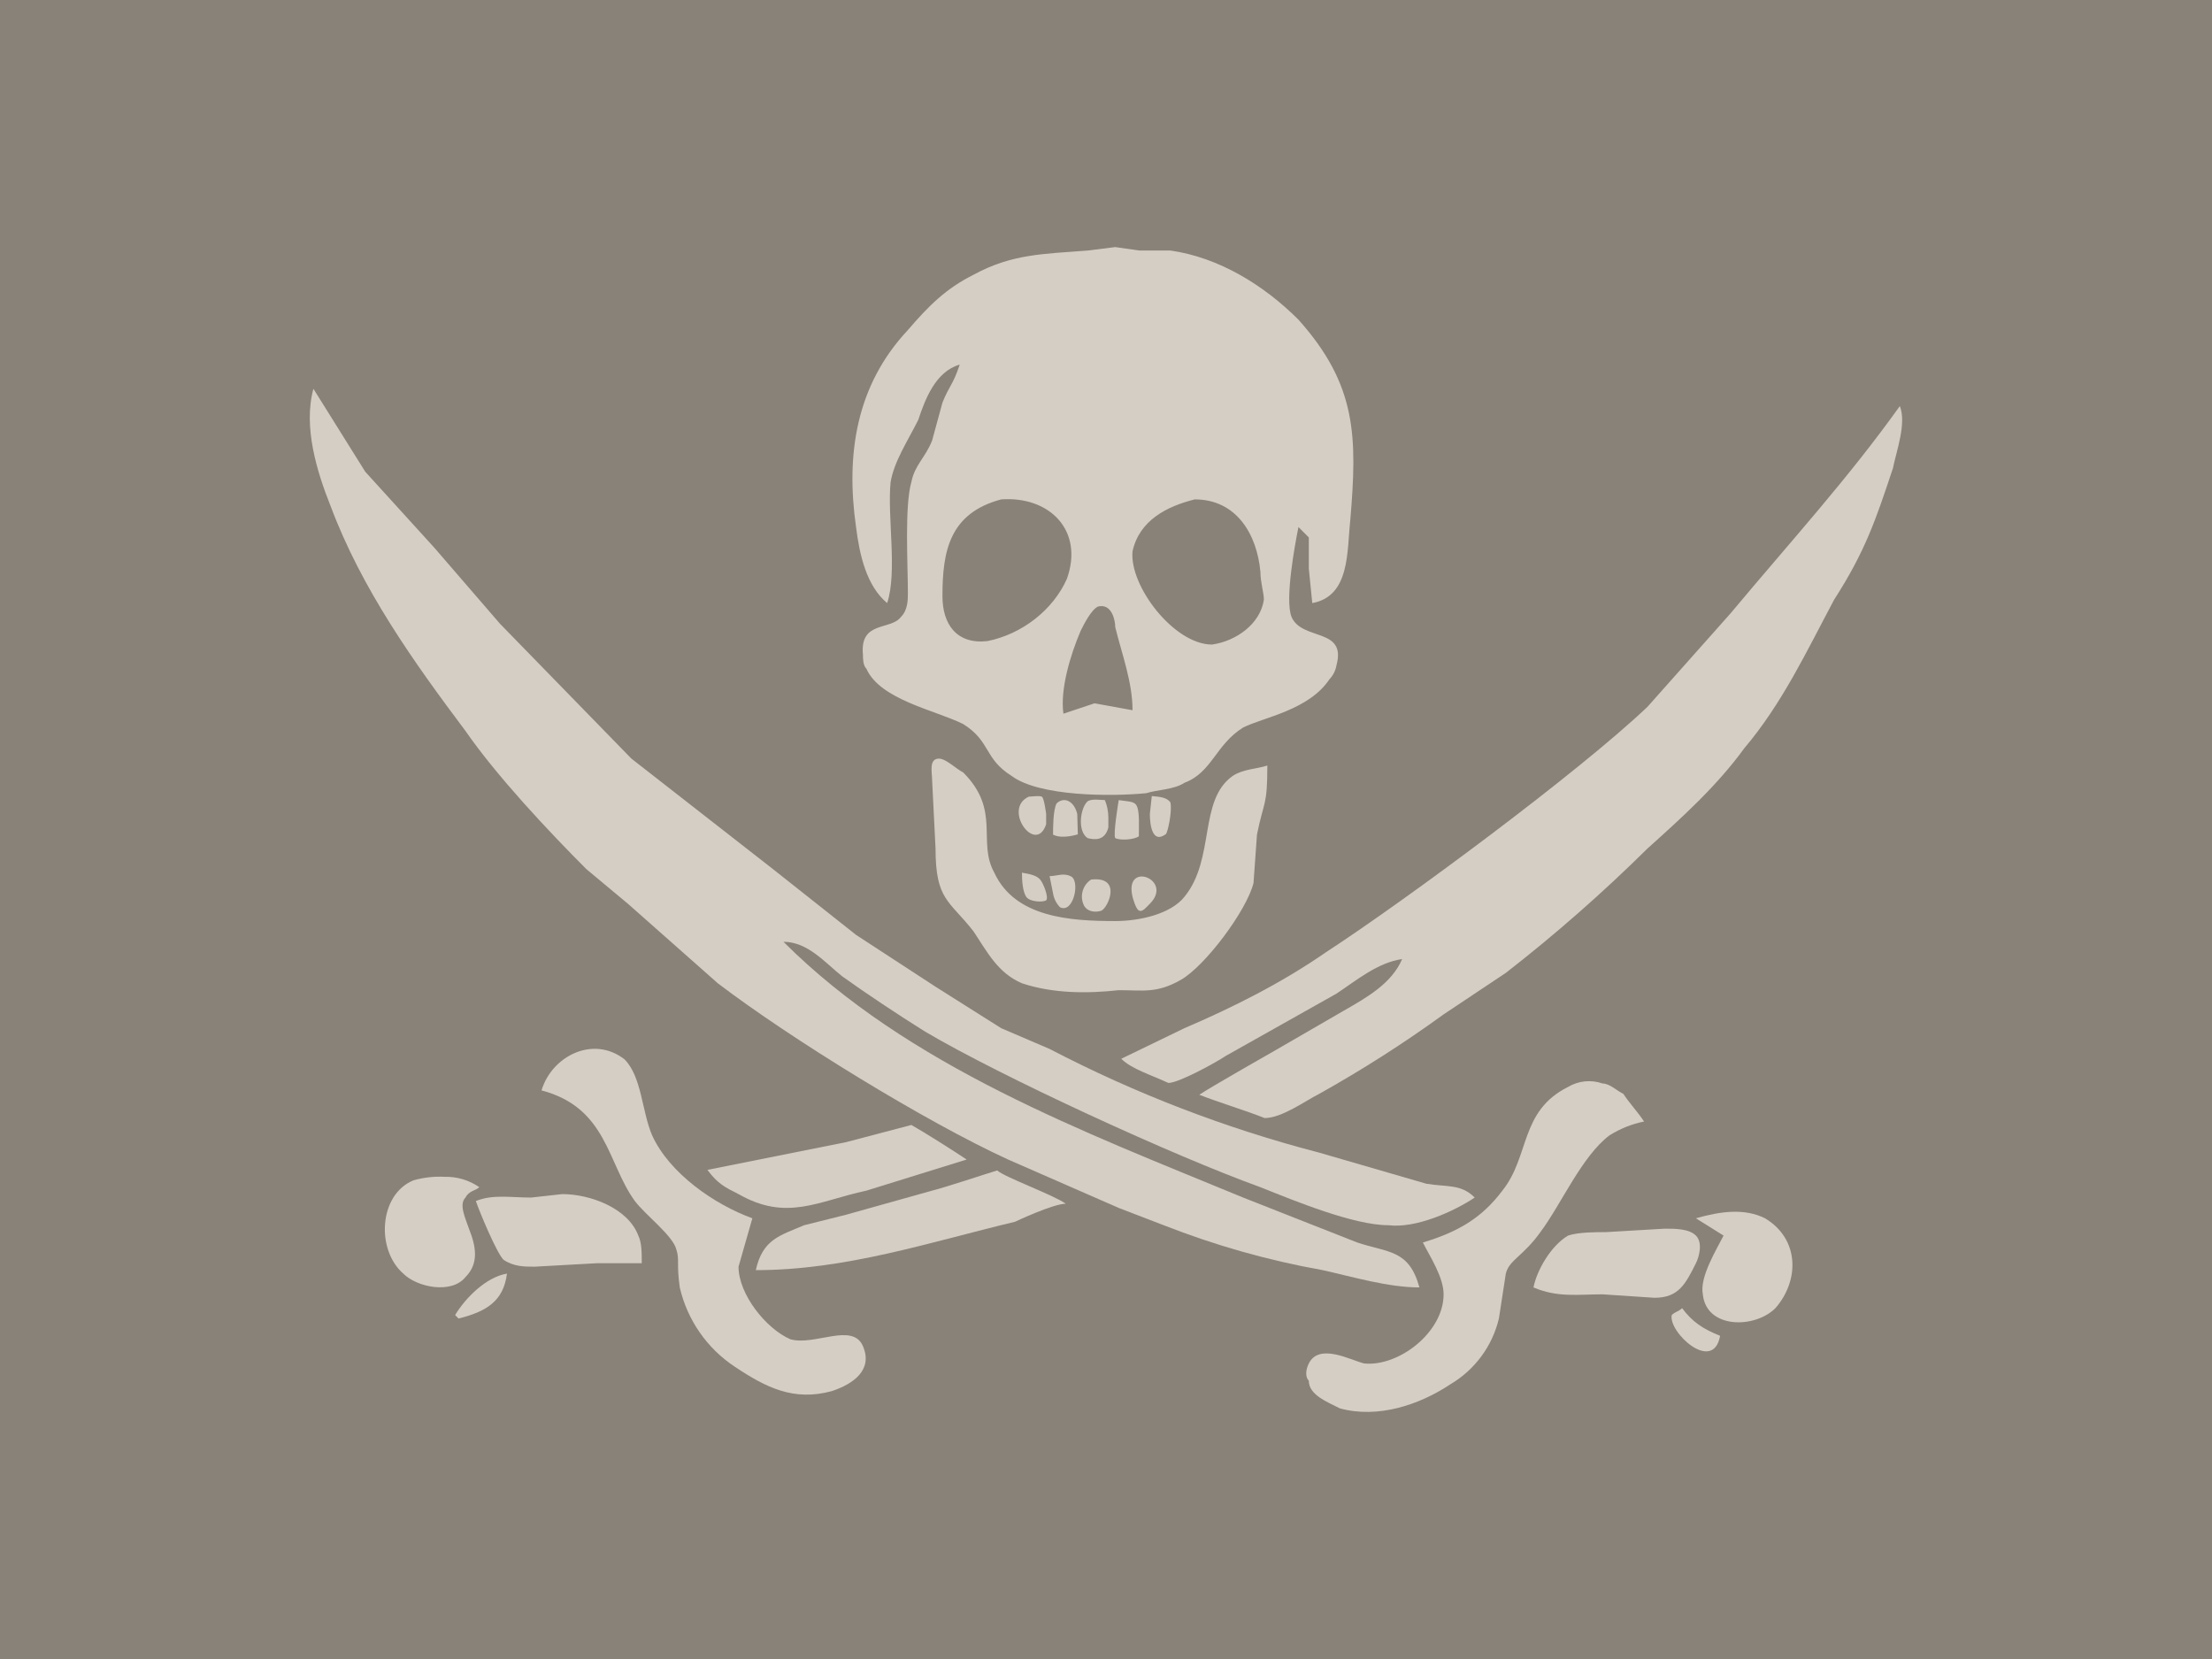
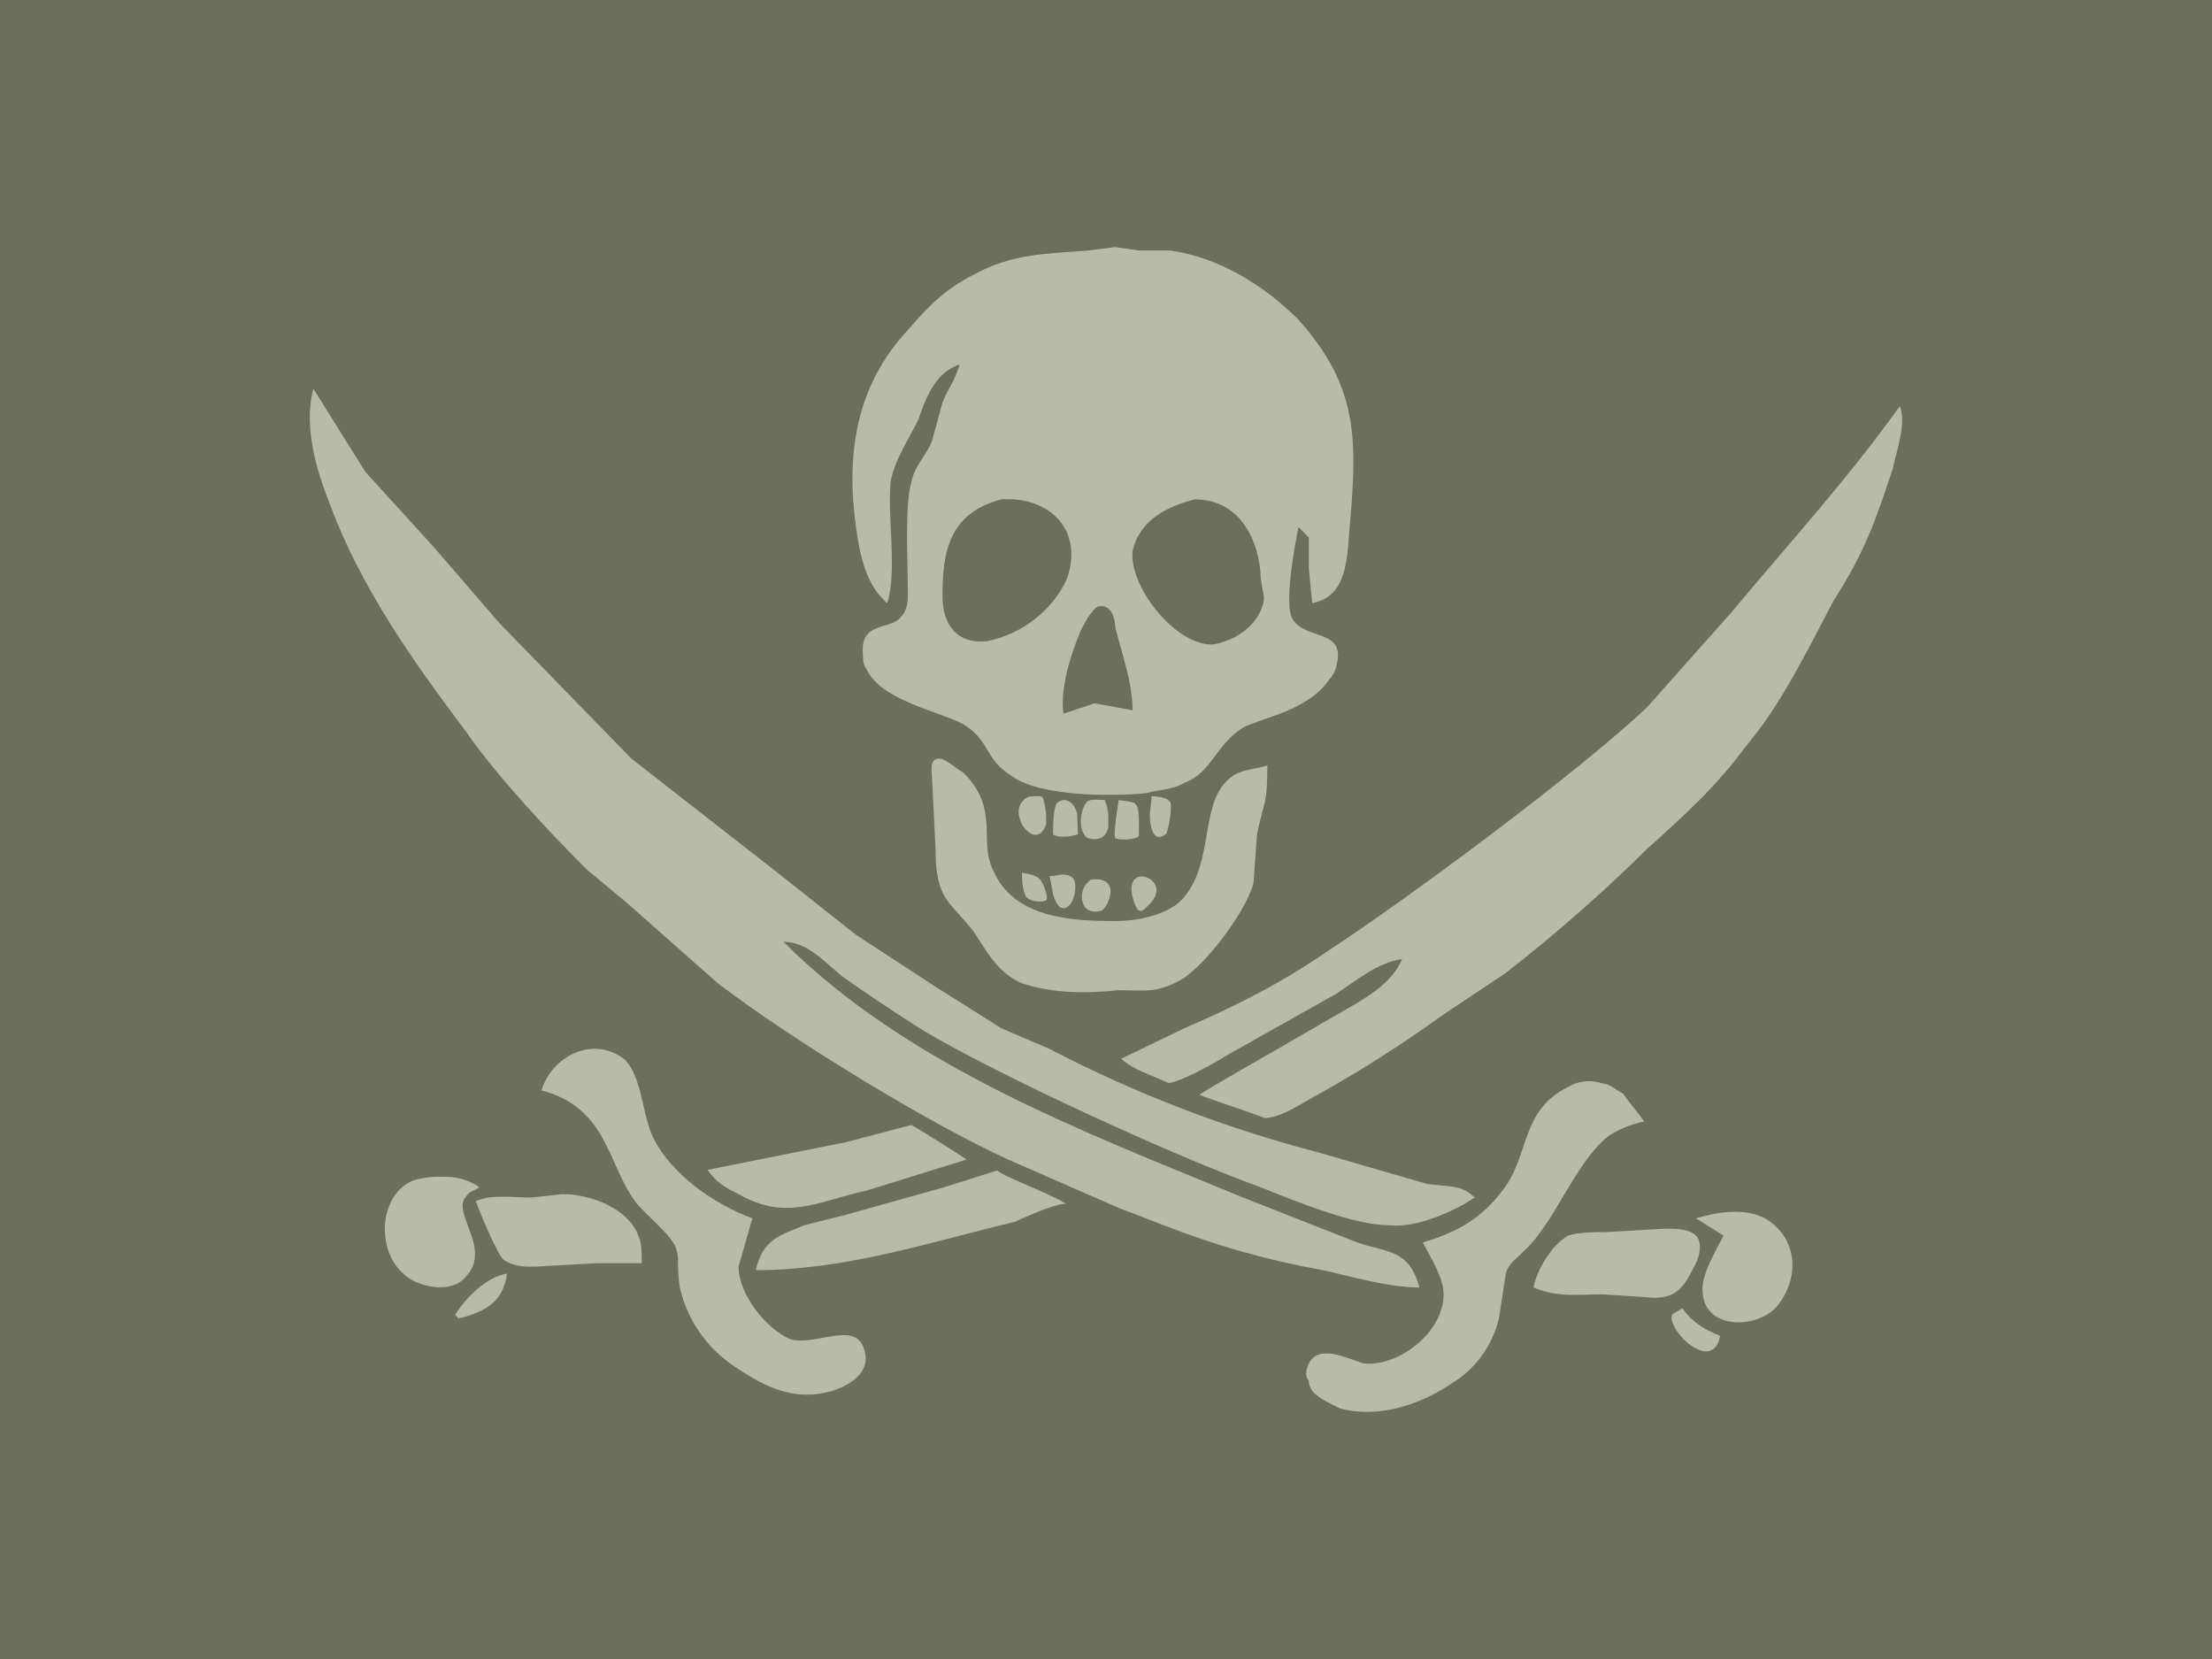
<svg xmlns="http://www.w3.org/2000/svg" viewBox="0 0 640 480">
  <path d="M0 0h640v480H0z" />
  <path d="M256.68 174.49c3-9 0-25 1-35 1-6 5-12 8-18 2-6 5-14 12-16-2 6-3 6-5 11l-3 11c-2 5-5 7-6 12-2 7-1 24-1 32 0 2 0 5-2 7-3 4-12 1-11 11 0 1 0 3 1 4 4 9 20 12 28 16 8 5 6 10 14 15 8 6 29 6 39 5 3-1 8-1 11-3 8-3 9-11 17-16 6-3 19-5 25-14a7.58 7.58 0 002-4c3-11-10-7-13-14-2-5 1-21 2-26l3 3v9l1 10c11-2 10-15 11-24 2-24 2-39-15-58-10-10-23-18-37-20h-9l-7-1-8 1c-13 1-22 1-33 7-8 4-13 9-19 16-15 16-18 36-15 57 1 8 3 17 9 22zm33-30c14-1 24 9 19 23-4 9-13 16-23 18-9 1-13-5-13-13 0-13 2-24 17-28zm56 0c12 0 18 10 19 21 0 3 1 6 1 8-1 7-8 12-15 13-11 0-24-17-23-27 2-9 10-13 18-15zm-18 61l-11-2-9 3c-1-7 2-17 5-24 1-2 3-6 5-7 4-1 5 4 5 6 2 8 5 16 5 24z" fill="#fff" />
  <path d="M366.68 221.49c-3 1-7 1-10 3-10 7-5 24-14 35-4 5-13 7-20 7-13 0-29-1-35-14-5-9 2-18-9-29-2-1-5-4-7-4-3 0-2 4-2 6l1 20c0 15 4 15 11 24 4 6 7 12 14 15 9 3 19 3 28 2 7 0 11 1 18-3s19-20 21-28l1-14c2-10 3-8 3-20zm183-104c-15 21-31.27 38.79-49 60l-24 27c-20 19-70 56-93 71-13 9-27 16-41 22l-18.26 8.84c3 3 8.58 4.64 13.63 7 3 0 13.63-5.84 16.63-7.84l32-18c6-4 12-9 19-10-3 7-10 11-17 15l-19 11s-20 11.37-22.68 13.26c5.47 2.16 13.68 4.64 18.89 6.74 5 0 11.79-5 15.79-7a361.13 361.13 0 0036-23l18-12a459.22 459.22 0 0041-36c10-9 20-18 28-29 11-13 18-28 26-43 9-14 12-23 17-38 1-5 4-13 2-18z" fill="#fff" />
  <path d="M90.68 112.49c-3 11 1 24 5 34 9 24 24 45 39 65 9 13 24 29 35 40l12 10 26 23c21 16 60 40 84 51l32 14 13 5a241.71 241.71 0 0046 13c9 2 19 5 28 5-3-11-9-10-18-13l-33-13c-46-19-97-38-133-74 7 0 12 6 17 10 7 5 16 11 24 16 22 13 72 36 97 45 10 4 27 11 37 11 8 1 19-4 25-8-4-4-8-3-14-4l-31-9a369.65 369.65 0 01-78-30l-14-6-19-12-23-15-24-19-41-32-38-39-19-22-20-22-15-24z" fill="#fff" />
  <path d="M411.68 359.49c2 4 6 10 6 15 0 11-13 21-23 20-4-1-13-6-16 0-1 2-1 4 0 5 0 4 5 6 9 8 11 3 23-1 32-7a30.22 30.22 0 0014-19l2-13c1-4 5-5 10-12 6-8 12-22 20-28a30 30 0 0110-4c-2-3-4-5-6-8-2-1-4-3-6-3a11.83 11.83 0 00-10 1c-14 7-11 20-19 30-6 8-13 12-23 15z" fill="#fff" />
  <path d="M443.68 372.49c7 3 13 2 20 2l15 1c7 0 9-4 12-10 1-2 2-6 0-8s-6-2-9-2l-17 1c-3 0-8 0-11 1-5 3-9 10-10 15zm54 14c-5-2-8-4-11-8-1 1-2 1-3 2-1 5 12 17 14 6z" fill="#fff" />
  <path d="M490.68 352.49l8 5c-2 4-7 12-6 17 1 10 15 10 21 4 7-8 7-20-3-26-6-3-13-2-20 0zm-359 28l1 1c8-2 13-5 14-13-6 1-12 7-15 12zm7-37a16.89 16.89 0 00-10-3 27.69 27.69 0 00-9 1c-10 4-11 20-3 27 4 4 14 6 18 1 4-4 3-9 1-14-1-3-3-7-1-9 1-2 3-2 4-3z" fill="#fff" />
  <path d="M137.68 347.49c1 3 6 15 8 17 3 2 6 2 9 2l18-1h13c0-3 0-6-1-8-3-8-14-12-22-12l-9 1c-6 0-11-1-16 1z" fill="#fff" />
  <path d="M156.68 315.49c19 5 19 21 27 32 3 4 11 10 12 14 1 3 0 4 1 11a37.65 37.65 0 0016 23c9 6 17 10 28 7 6-2 12-6 9-13s-14 0-21-2c-7-3-15-13-15-21l4-14c-11-4-24-13-29-24-3-7-3-17-8-22-9-7-21-1-24 9z" fill="#fff" />
  <path d="M204.68 338.49c3 4 5 5 9 7 14 8 23 2 37-1l29-9c-3.84-2.58-12.42-8-16-10l-19 5zm14 29c26 0 50-8 75-14 0 0 11-5.21 14.68-5.21-3.47-2.53-17.62-7.64-19.84-9.63-3 .89-14.84 4.84-18.84 5.84l-25 7-12 3c-7 3-12 4-14 13zm77-115c0 2.5.25 5.54 1.25 7s4.76 1.64 5.75 1c.81-.82-.75-4.75-1.62-5.87s-2.38-1.65-5.38-2.13zm8 1l1 5a7.58 7.58 0 002 4c4 2 6-8 3-9-2-1-4 0-6 0zm12 1a5.87 5.87 0 00-2 7.6c1.13 1.88 3.46 1.9 5 1.4 1-.5 2.5-3 2.63-5.25s-1.13-4.27-5.63-3.75zm-11-13c2.7 1.4 7.17-.09 7.17-.09l-.17-5.91c-1-4-4-5-6-3-1 2-1 7-1 9zm15-10c-1 0-4.13-.52-5.13.48-2 2-2.87 8.52.13 10.52 1.87.48 5 .91 6-3.09v-2.91a13.49 13.49 0 00-1-5zm10 32c.91.39 2-1 3-2 7-7-7.56-12.61-5-2 0 0 .96 3.83 2 4zm-28.26-33c-1-.35-2.74 0-3.74 0-7.78 3.52 2 17 5 8v-3s-.56-4.65-1.26-5zm22.26 1s-1.7 10.13-1 11c1.31.7 5.34.52 6.83-.52 0-3 .18-6.5-.42-8.33s-1.91-1.64-5.41-2.14zm9.57-1.17l-.56 5.17c0 3 .65 8.83 4.65 5.83.5-.5 1.85-6.45 1.3-9.16-1.04-1.46-2.92-1.6-5.39-1.84z" fill="#fff" />
-   <path fill="#c3baac" fill-opacity=".7" d="M0 0h640v480H0z" />
+   <path fill="#9a9e8a" fill-opacity=".7" d="M0 0h640v480H0z" />
</svg>
